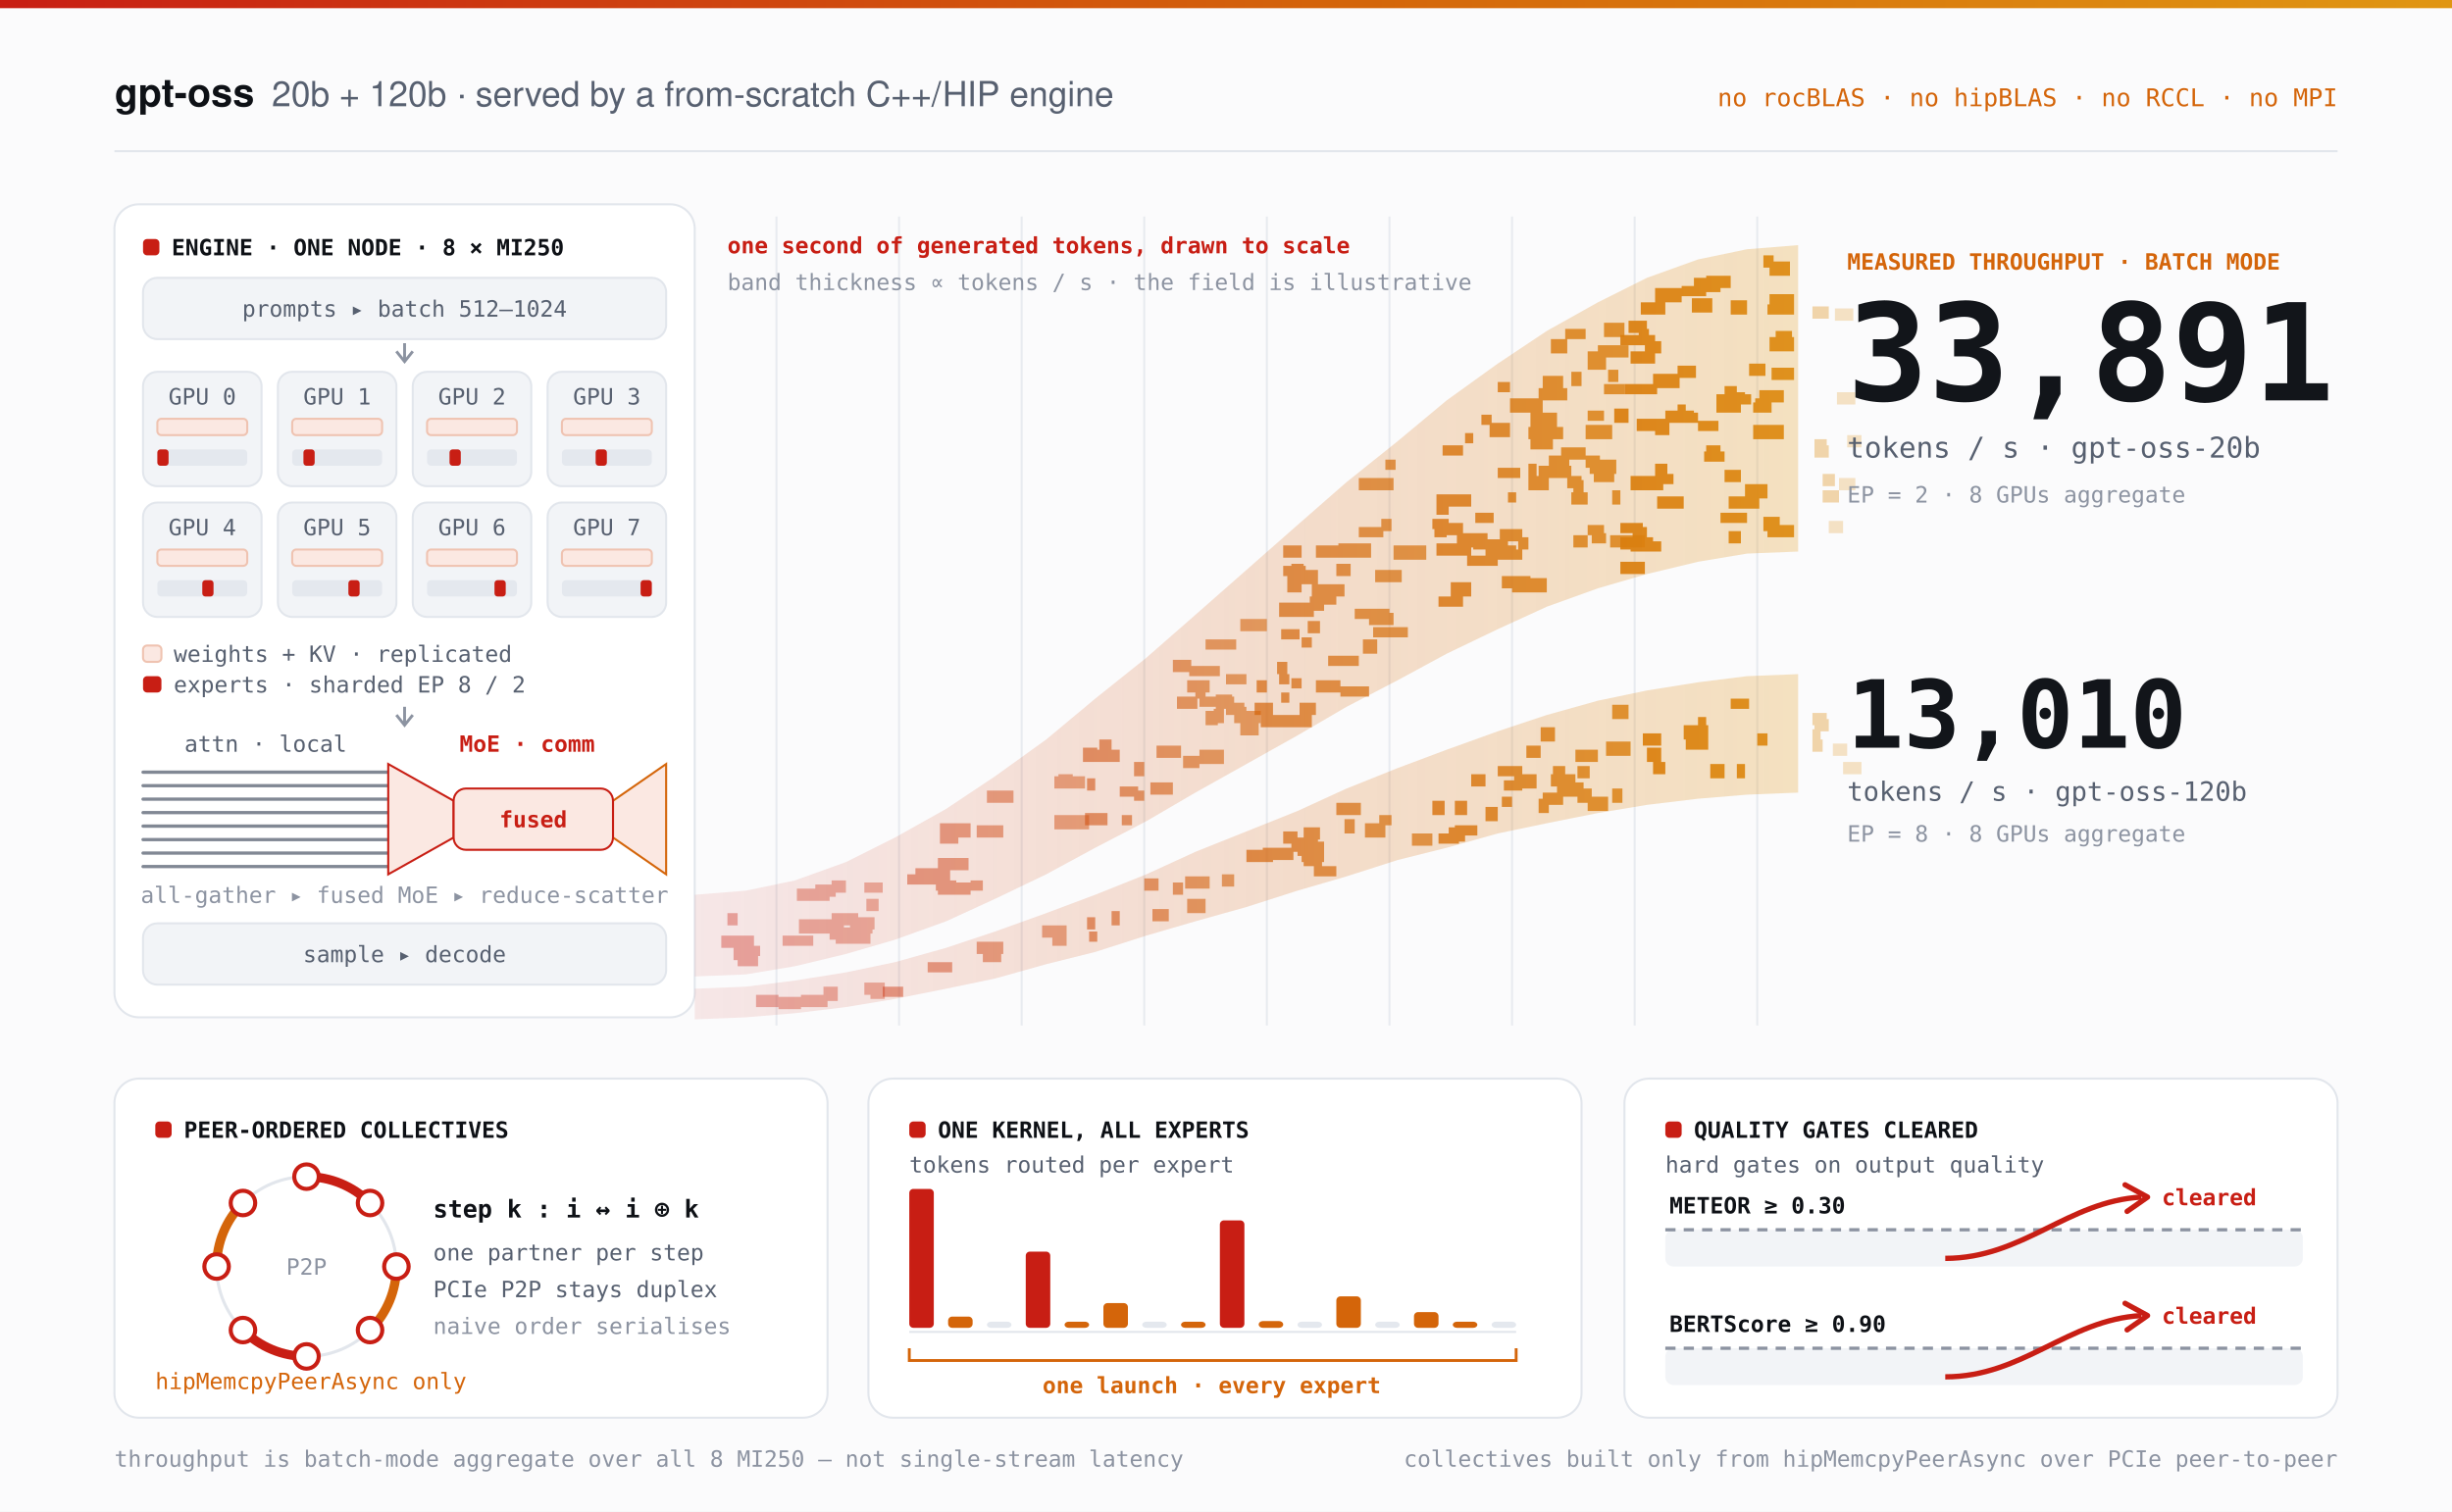
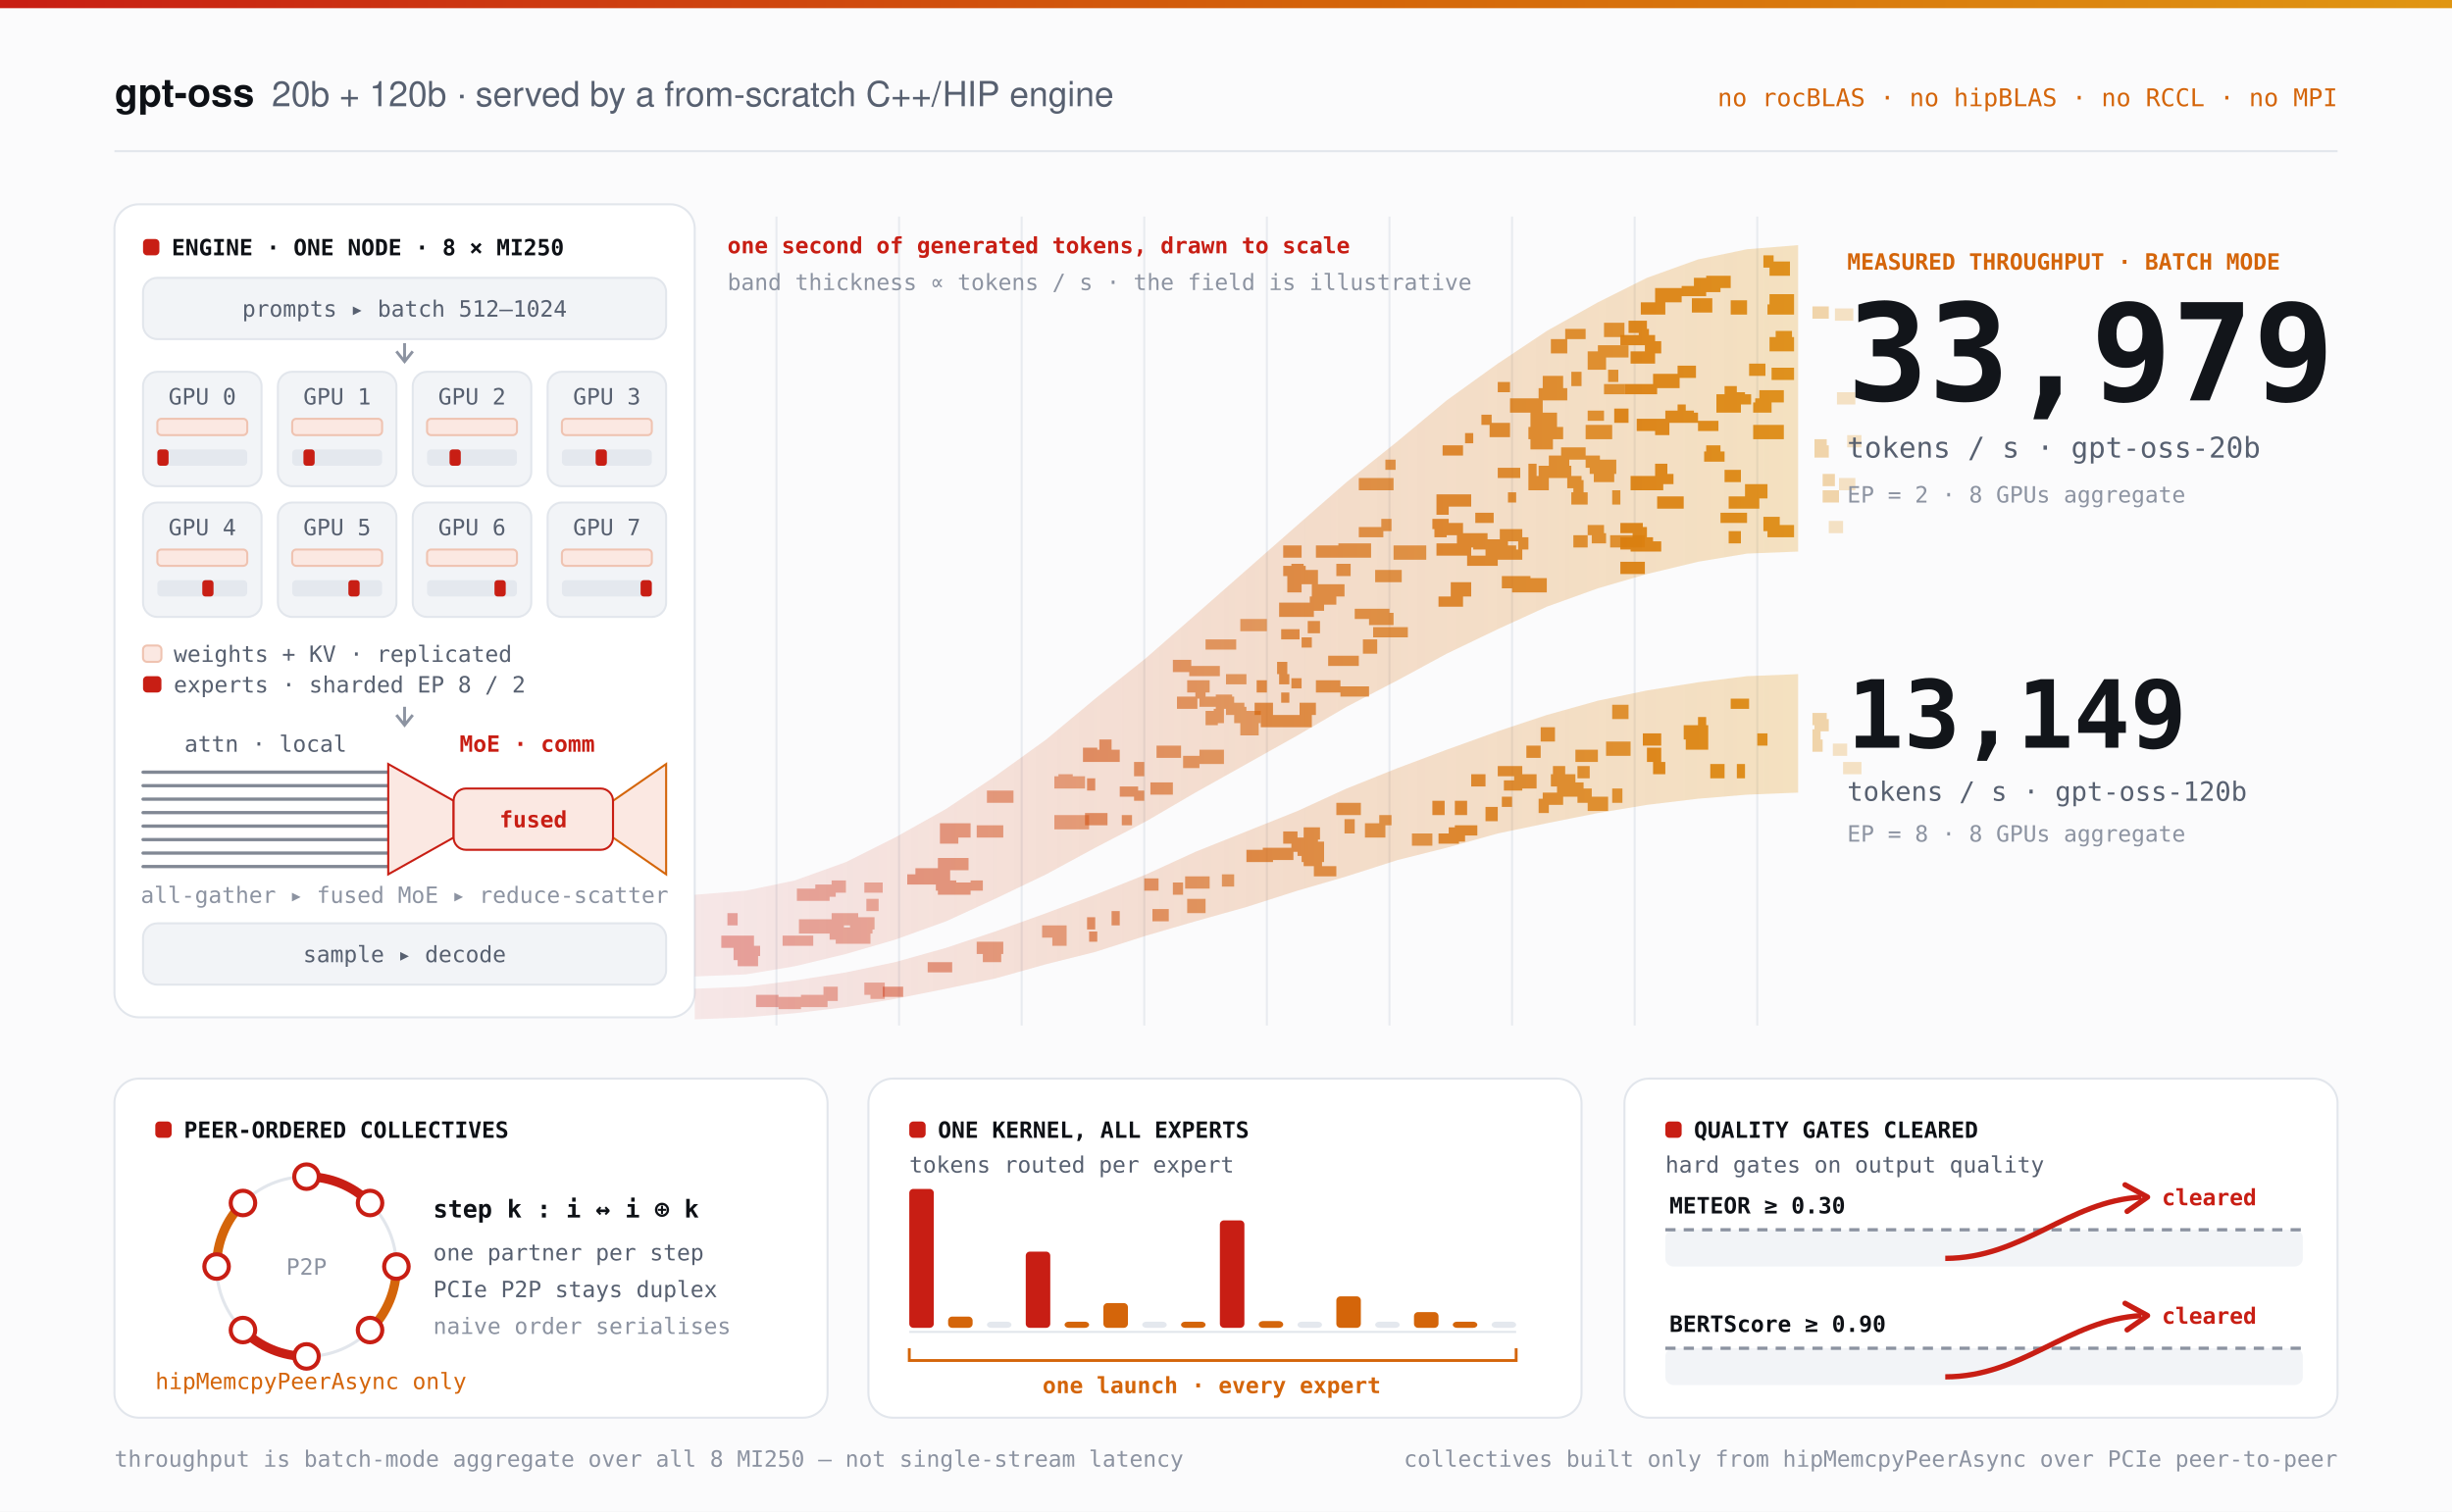
- <svg xmlns="http://www.w3.org/2000/svg" viewBox="0 0 1200 740" width="1200" height="740" role="img" aria-label="gpt-oss served on one node of eight AMD MI250 by a from-scratch C++/HIP engine: 33,891 tokens per second on the 20b model and 13,010 on the 120b model">
+ <svg xmlns="http://www.w3.org/2000/svg" viewBox="0 0 1200 740" width="1200" height="740" role="img" aria-label="gpt-oss served on one node of eight AMD MI250 by a from-scratch C++/HIP engine: 33,979 tokens per second on the 20b model and 13,149 on the 120b model">
  <defs>
    <linearGradient id="hfL" gradientUnits="userSpaceOnUse" x1="340" y1="0" x2="960" y2="0">
      <stop offset="0" stop-color="#C81E14" />
      <stop offset=".45" stop-color="#D4650A" />
      <stop offset="1" stop-color="#E09612" />
    </linearGradient>
    <linearGradient id="hbL" gradientUnits="userSpaceOnUse" x1="340" y1="0" x2="890" y2="0">
      <stop offset="0" stop-color="#C81E14" stop-opacity=".35" />
      <stop offset=".55" stop-color="#D4650A" stop-opacity=".8" />
      <stop offset="1" stop-color="#E09612" stop-opacity="1" />
    </linearGradient>
    <linearGradient id="htL" gradientUnits="userSpaceOnUse" x1="0" y1="0" x2="1200" y2="0">
      <stop offset="0" stop-color="#C81E14" />
      <stop offset=".55" stop-color="#D4650A" />
      <stop offset="1" stop-color="#E09612" />
    </linearGradient>
  </defs>
  <rect width="1200" height="740" fill="#FBFBFC" />
  <rect width="1200" height="4" fill="url(#htL)" />
  <g font-family="-apple-system, BlinkMacSystemFont, Segoe UI, Helvetica, Arial, sans-serif">
    <text x="56" y="52" font-size="19" fill="#0E1116" font-weight="700">gpt-oss</text>
    <text x="133" y="52" font-size="17" fill="#576070">20b + 120b  ·  served by a from-scratch C++/HIP engine</text>
  </g>
  <g font-family="ui-monospace, SFMono-Regular, Menlo, Consolas, monospace">
    <text x="1144" y="52" font-size="12" fill="#D4650A" text-anchor="end">no rocBLAS · no hipBLAS · no RCCL · no MPI</text>
  </g>
  <line x1="56" y1="74" x2="1144" y2="74" stroke="#E2E6EC" />
  <g stroke="#E8EBF0">
    <line x1="380" y1="106" x2="380" y2="502" />
    <line x1="440" y1="106" x2="440" y2="502" />
    <line x1="500" y1="106" x2="500" y2="502" />
    <line x1="560" y1="106" x2="560" y2="502" />
    <line x1="620" y1="106" x2="620" y2="502" />
    <line x1="680" y1="106" x2="680" y2="502" />
    <line x1="740" y1="106" x2="740" y2="502" />
    <line x1="800" y1="106" x2="800" y2="502" />
    <line x1="860" y1="106" x2="860" y2="502" />
  </g>
  <rect x="56" y="100" width="284" height="398" rx="12" fill="#FFFFFF" stroke="#E2E6EC" />
  <g font-family="ui-monospace, SFMono-Regular, Menlo, Consolas, monospace">
    <rect x="70" y="117" width="8" height="8" rx="2" fill="#C81E14" />
    <text x="84" y="125" font-size="11" fill="#0E1116" font-weight="700">ENGINE · ONE NODE · 8 × MI250</text>
    <rect x="70" y="136" width="256" height="30" rx="7" fill="#F2F4F7" stroke="#E2E6EC" />
    <text x="198" y="155" font-size="11" fill="#576070" text-anchor="middle">prompts ▸ batch 512–1024</text>
    <path d="M198 168L198 176M194 172L198 177L202 172" stroke="#8C93A1" stroke-width="1.4" fill="none" />
    <g fill="#F2F4F7" stroke="#E2E6EC">
      <rect x="70" y="182" width="58" height="56" rx="7" />
      <rect x="136" y="182" width="58" height="56" rx="7" />
      <rect x="202" y="182" width="58" height="56" rx="7" />
      <rect x="268" y="182" width="58" height="56" rx="7" />
      <rect x="70" y="246" width="58" height="56" rx="7" />
      <rect x="136" y="246" width="58" height="56" rx="7" />
      <rect x="202" y="246" width="58" height="56" rx="7" />
      <rect x="268" y="246" width="58" height="56" rx="7" />
    </g>
    <g fill="#FBE8E2" stroke="#EFC3B1">
      <rect x="77" y="205" width="44" height="8" rx="2" />
      <rect x="143" y="205" width="44" height="8" rx="2" />
      <rect x="209" y="205" width="44" height="8" rx="2" />
      <rect x="275" y="205" width="44" height="8" rx="2" />
      <rect x="77" y="269" width="44" height="8" rx="2" />
      <rect x="143" y="269" width="44" height="8" rx="2" />
      <rect x="209" y="269" width="44" height="8" rx="2" />
      <rect x="275" y="269" width="44" height="8" rx="2" />
    </g>
    <g fill="#E4E8EE">
      <rect x="77" y="220" width="44" height="8" rx="2" />
      <rect x="143" y="220" width="44" height="8" rx="2" />
      <rect x="209" y="220" width="44" height="8" rx="2" />
      <rect x="275" y="220" width="44" height="8" rx="2" />
      <rect x="77" y="284" width="44" height="8" rx="2" />
      <rect x="143" y="284" width="44" height="8" rx="2" />
      <rect x="209" y="284" width="44" height="8" rx="2" />
      <rect x="275" y="284" width="44" height="8" rx="2" />
    </g>
    <g fill="#C81E14">
      <rect x="77" y="220" width="5.5" height="8" rx="1.5" />
      <rect x="148.5" y="220" width="5.5" height="8" rx="1.5" />
      <rect x="220" y="220" width="5.5" height="8" rx="1.5" />
      <rect x="291.5" y="220" width="5.5" height="8" rx="1.5" />
      <rect x="99" y="284" width="5.5" height="8" rx="1.5" />
      <rect x="170.5" y="284" width="5.5" height="8" rx="1.5" />
      <rect x="242" y="284" width="5.5" height="8" rx="1.5" />
      <rect x="313.5" y="284" width="5.5" height="8" rx="1.5" />
    </g>
    <g fill="#576070" text-anchor="middle" font-size="11">
      <text x="99" y="198">GPU 0</text>
      <text x="165" y="198">GPU 1</text>
      <text x="231" y="198">GPU 2</text>
      <text x="297" y="198">GPU 3</text>
      <text x="99" y="262">GPU 4</text>
      <text x="165" y="262">GPU 5</text>
      <text x="231" y="262">GPU 6</text>
      <text x="297" y="262">GPU 7</text>
    </g>
    <rect x="70" y="316" width="9" height="8" rx="2" fill="#FBE8E2" stroke="#EFC3B1" />
    <text x="85" y="324" font-size="11" fill="#576070">weights + KV · replicated</text>
    <rect x="70" y="331" width="9" height="8" rx="2" fill="#C81E14" />
    <text x="85" y="339" font-size="11" fill="#576070">experts · sharded EP 8 / 2</text>
    <path d="M198 346L198 354M194 350L198 355L202 350" stroke="#8C93A1" stroke-width="1.4" fill="none" />
    <text x="130" y="368" font-size="11" fill="#576070" text-anchor="middle">attn · local</text>
    <text x="258" y="368" font-size="11" fill="#C81E14" text-anchor="middle" font-weight="700">MoE · comm</text>
    <g stroke="#576070" stroke-width="1.6" stroke-linecap="round" opacity=".75">
      <line x1="70" y1="378" x2="190" y2="378" />
      <line x1="70" y1="384.6" x2="190" y2="384.6" />
      <line x1="70" y1="391.2" x2="190" y2="391.2" />
      <line x1="70" y1="397.8" x2="190" y2="397.8" />
      <line x1="70" y1="404.4" x2="190" y2="404.4" />
      <line x1="70" y1="411" x2="190" y2="411" />
      <line x1="70" y1="417.6" x2="190" y2="417.6" />
      <line x1="70" y1="424.2" x2="190" y2="424.2" />
    </g>
    <path d="M190 374L222 392L222 410L190 428Z" fill="#FBE8E2" stroke="#C81E14" />
    <path d="M300 392L326 374L326 428L300 410Z" fill="#FBE8E2" stroke="#D4650A" />
    <rect x="222" y="386" width="78" height="30" rx="6" fill="#FBE8E2" stroke="#C81E14" />
    <text x="261" y="405" font-size="11" fill="#C81E14" text-anchor="middle" font-weight="700">fused</text>
    <text x="198" y="442" font-size="11" fill="#8C93A1" text-anchor="middle">all-gather ▸ fused MoE ▸ reduce-scatter</text>
    <rect x="70" y="452" width="256" height="30" rx="7" fill="#F2F4F7" stroke="#E2E6EC" />
    <text x="198" y="471" font-size="11" fill="#576070" text-anchor="middle">sample ▸ decode</text>
  </g>
  <path d="M340 438L365 436L389 431L414 422L438 410L463 396L487 380L512 362L536 342L561 322L585 301L610 279L635 257L659 236L684 216L708 196L733 178L757 162L782 148L806 136L831 127L855 122L880 120L880 270L855 271L831 275L806 281L782 288L757 297L733 308L708 320L684 333L659 346L635 360L610 374L585 388L561 402L536 415L512 428L487 440L463 451L438 460L414 467L389 473L365 477L340 478Z" fill="url(#hbL)" opacity=".26" />
  <path d="M340 484L365 483L389 480L414 476L438 471L463 464L487 456L512 447L536 438L561 428L585 417L610 407L635 397L659 386L684 376L708 367L733 358L757 350L782 343L806 338L831 334L855 331L880 330L880 388L855 389L831 391L806 394L782 398L757 403L733 408L708 415L684 421L659 429L635 436L610 444L585 451L561 458L536 466L512 472L487 479L463 484L438 489L414 493L389 496L365 498L340 499Z" fill="url(#hbL)" opacity=".26" />
  <path fill="url(#hfL)" opacity=".36" d="M401 450h12v6h-12ZM383 458h15v5h-15ZM361 467h10v6h-10ZM365 463h7v5h-7ZM417 450h7v6h-7ZM390 435h15v5h-15ZM353 458h16v6h-16ZM407 431h7v6h-7ZM406 454h14v6h-14ZM391 450h17v7h-17ZM423 432h9v5h-9ZM359 463h6v7h-6ZM390 435h16v6h-16ZM399 433h10v6h-10ZM416 449h12v6h-12ZM407 447h13v6h-13ZM356 447h5v6h-5ZM424 440h6v6h-6ZM409 456h17v6h-17ZM422 450h5v7h-5Z" />
  <path fill="url(#hfL)" opacity=".47" d="M518 379h7v6h-7ZM483 387h13v6h-13ZM516 380h15v6h-15ZM458 431h10v5h-10ZM444 428h16v5h-16ZM459 432h16v6h-16ZM516 399h17v7h-17ZM460 407h9v6h-9ZM475 431h6v5h-6ZM460 403h15v7h-15ZM448 425h17v7h-17ZM478 404h13v6h-13ZM459 420h15v6h-15Z" />
  <path fill="url(#hfL)" opacity=".58" d="M595 340h8v7h-8ZM590 313h15v5h-15ZM607 353h9v7h-9ZM581 333h11v6h-11ZM585 337h5v5h-5ZM531 398h11v6h-11ZM555 387h5v5h-5ZM579 370h8v6h-8ZM590 348h6v7h-6ZM532 381h4v6h-4ZM582 326h15v5h-15ZM594 347h5v7h-5ZM606 346h4v6h-4ZM530 366h7v7h-7ZM604 348h13v6h-13ZM600 344h9v6h-9ZM555 373h5v7h-5ZM563 383h11v6h-11ZM607 303h13v6h-13ZM574 323h9v6h-9ZM600 330h10v5h-10ZM566 365h12v6h-12ZM538 362h6v7h-6ZM549 399h5v5h-5ZM548 385h9v5h-9ZM587 341h17v5h-17ZM587 367h12v7h-12ZM576 341h10v6h-10ZM531 367h17v6h-17Z" />
  <path fill="url(#hfL)" opacity=".7" d="M642 290h12v6h-12ZM632 332h5v5h-5ZM654 276h7v6h-7ZM641 292h7v7h-7ZM644 333h12v6h-12ZM627 339h4v5h-4ZM667 313h7v7h-7ZM632 276h6v5h-6ZM678 225h5v5h-5ZM630 279h15v7h-15ZM665 258h12v5h-12ZM615 333h5v6h-5ZM627 350h15v6h-15ZM650 321h15v5h-15ZM614 344h9v6h-9ZM627 308h9v5h-9ZM636 344h8v6h-8ZM656 336h14v5h-14ZM670 300h12v6h-12ZM640 304h6v6h-6ZM673 279h13v6h-13ZM617 350h10v6h-10ZM682 267h16v7h-16ZM625 324h5v6h-5ZM644 267h13v6h-13ZM676 254h5v6h-5ZM628 267h9v6h-9ZM630 283h7v7h-7ZM626 330h5v5h-5ZM626 295h17v7h-17ZM642 286h16v6h-16ZM637 312h5v5h-5ZM665 234h17v6h-17ZM672 307h17v5h-17ZM628 277h11v5h-11ZM655 266h16v7h-16ZM663 298h17v5h-17Z" />
  <path fill="url(#hfL)" opacity=".81" d="M779 261h7v5h-7ZM787 181h5v6h-5ZM789 240h4v7h-4ZM702 257h6v6h-6ZM718 272h15v5h-15ZM785 188h10v5h-10ZM721 264h17v5h-17ZM753 190h14v6h-14ZM727 267h15v5h-15ZM732 269h13v5h-13ZM706 218h10v5h-10ZM748 227h4v6h-4ZM729 207h10v7h-10ZM725 203h5v5h-5ZM703 246h6v6h-6ZM740 283h17v7h-17ZM766 161h10v5h-10ZM777 174h9v7h-9ZM701 254h8v5h-8ZM722 251h9v5h-9ZM713 261h15v7h-15ZM770 235h5v6h-5ZM777 201h8v5h-8ZM733 229h11v5h-11ZM734 259h11v6h-11ZM764 219h12v6h-12ZM738 241h4v5h-4ZM767 233h7v6h-7ZM769 241h8v6h-8ZM749 202h13v7h-13ZM748 209h17v6h-17ZM785 158h10v7h-10ZM784 169h13v6h-13ZM782 169h7v6h-7ZM707 256h9v6h-9ZM758 223h10v6h-10ZM717 212h4v5h-4ZM735 282h14v6h-14ZM739 195h16v7h-16ZM703 242h17v6h-17ZM704 292h12v5h-12ZM749 214h11v6h-11ZM776 223h7v6h-7ZM788 262h17v6h-17ZM753 228h16v6h-16ZM759 166h8v7h-8ZM710 285h10v7h-10ZM780 230h10v6h-10ZM778 225h13v7h-13ZM777 172h6v6h-6ZM777 257h8v5h-8ZM776 208h13v7h-13ZM770 262h7v6h-7ZM769 182h5v7h-5ZM743 263h5v6h-5ZM755 184h10v7h-10ZM733 187h6v5h-6ZM748 233h10v7h-10ZM703 266h17v6h-17Z" />
  <path fill="url(#hfL)" opacity=".92" d="M823 140h12v5h-12ZM798 233h16v7h-16ZM867 180h11v6h-11ZM844 189h6v5h-6ZM858 208h15v7h-15ZM865 257h13v6h-13ZM810 232h9v5h-9ZM793 263h16v6h-16ZM844 230h8v6h-8ZM846 243h15v6h-15ZM811 243h13v6h-13ZM797 157h9v6h-9ZM831 206h10v5h-10ZM859 195h8v7h-8ZM872 144h4v6h-4ZM803 148h12v6h-12ZM815 201h14v6h-14ZM793 164h17v5h-17ZM829 136h13v7h-13ZM840 193h17v5h-17ZM846 260h6v6h-6ZM866 144h12v6h-12ZM866 128h10v7h-10ZM793 256h11v5h-11ZM810 208h7v5h-7ZM861 191h12v6h-12ZM822 202h9v5h-9ZM821 198h4v7h-4ZM805 167h8v6h-8ZM834 221h10v5h-10ZM863 253h8v7h-8ZM790 200h7v7h-7ZM858 197h4v5h-4ZM842 251h13v5h-13ZM840 195h12v7h-12ZM799 258h7v6h-7ZM801 205h16v6h-16ZM798 265h15v5h-15ZM866 165h12v7h-12ZM793 275h12v6h-12ZM835 135h12v6h-12ZM846 192h8v6h-8ZM802 161h5v5h-5ZM863 125h5v6h-5ZM828 146h10v7h-10ZM821 179h9v6h-9ZM798 172h12v6h-12ZM810 227h6v6h-6ZM835 218h7v7h-7ZM847 147h8v7h-8ZM856 178h8v6h-8ZM854 237h11v7h-11ZM795 188h16v5h-16ZM809 183h13v7h-13ZM810 141h13v7h-13ZM865 149h13v5h-13ZM869 162h8v6h-8Z" />
  <path fill="url(#hfL)" opacity=".36" d="M370 487h11v6h-11ZM403 483h7v7h-7ZM423 481h10v6h-10ZM426 484h7v5h-7ZM381 488h8v6h-8ZM392 487h13v6h-13ZM384 488h8v6h-8Z" />
  <path fill="url(#hfL)" opacity=".47" d="M481 464h9v7h-9ZM478 461h13v6h-13ZM454 471h12v5h-12ZM515 457h7v6h-7ZM510 453h12v6h-12ZM432 483h10v5h-10Z" />
  <path fill="url(#hfL)" opacity=".58" d="M574 432h5v6h-5ZM581 440h9v7h-9ZM532 449h4v6h-4ZM544 446h4v7h-4ZM564 445h8v6h-8ZM580 429h12v6h-12ZM560 430h7v6h-7ZM533 456h4v5h-4ZM598 428h6v6h-6Z" />
  <path fill="url(#hfL)" opacity=".7" d="M610 416h13v6h-13ZM638 417h9v7h-9ZM628 407h7v6h-7ZM637 416h11v6h-11ZM622 415h11v6h-11ZM668 403h10v7h-10ZM691 408h10v6h-10ZM658 401h5v7h-5ZM675 399h6v5h-6ZM632 410h13v7h-13ZM643 424h11v5h-11ZM635 412h13v7h-13ZM638 405h8v6h-8ZM618 415h11v5h-11ZM654 393h12v6h-12Z" />
  <path fill="url(#hfL)" opacity=".81" d="M735 390h5v5h-5ZM741 379h11v7h-11ZM759 379h12v6h-12ZM771 367h11v6h-11ZM789 345h8v7h-8ZM786 363h12v7h-12ZM736 382h9v5h-9ZM753 391h5v7h-5ZM712 392h6v7h-6ZM789 386h5v7h-5ZM754 356h7v7h-7ZM709 405h8v7h-8ZM704 408h10v5h-10ZM760 375h6v6h-6ZM772 375h6v6h-6ZM777 390h10v7h-10ZM772 386h7v7h-7ZM720 379h7v6h-7ZM701 392h6v7h-6ZM727 395h6v7h-6ZM712 404h11v5h-11ZM762 383h13v7h-13ZM755 388h10v6h-10ZM747 365h7v6h-7ZM733 375h12v5h-12Z" />
  <path fill="url(#hfL)" opacity=".92" d="M825 362h11v5h-11ZM850 374h4v7h-4ZM837 374h7v7h-7ZM860 359h5v6h-5ZM809 373h6v6h-6ZM831 351h4v6h-4ZM824 355h12v7h-12ZM804 359h9v6h-9ZM847 342h9v5h-9ZM806 366h7v7h-7Z" />
  <path fill="url(#hfL)" opacity=".24" d="M895 255h7v6h-7ZM897 364h7v6h-7ZM899 192h9v6h-9ZM904 213h7v6h-7ZM898 151h9v6h-9ZM900 234h8v6h-8ZM902 373h9v6h-9Z" />
  <path fill="url(#hfL)" opacity=".35" d="M888 352h7v6h-7ZM887 150h8v6h-8ZM892 232h6v6h-6ZM892 240h8v6h-8ZM887 362h5v6h-5ZM887 357h4v6h-4ZM888 218h7v6h-7ZM887 349h7v6h-7ZM888 215h6v6h-6Z" />
  <g font-family="ui-monospace, SFMono-Regular, Menlo, Consolas, monospace">
    <text x="356" y="124" font-size="11" fill="#C81E14" font-weight="700">one second of generated tokens, drawn to scale</text>
    <text x="356" y="142" font-size="11" fill="#8C93A1">band thickness ∝ tokens / s · the field is illustrative</text>
    <text x="904" y="132" font-size="11" fill="#D4650A" font-weight="700">MEASURED THROUGHPUT · BATCH MODE</text>
-     <text x="904" y="196" font-size="66" fill="#12151A" font-weight="700">33,891</text>
+     <text x="904" y="196" font-size="66" fill="#12151A" font-weight="700">33,979</text>
    <text x="904" y="224" font-size="14" fill="#576070">tokens / s  ·  gpt-oss-20b</text>
    <text x="904" y="246" font-size="11" fill="#8C93A1">EP = 2 · 8 GPUs aggregate</text>
-     <text x="904" y="366" font-size="46" fill="#12151A" font-weight="700">13,010</text>
+     <text x="904" y="366" font-size="46" fill="#12151A" font-weight="700">13,149</text>
    <text x="904" y="392" font-size="13" fill="#576070">tokens / s  ·  gpt-oss-120b</text>
    <text x="904" y="412" font-size="11" fill="#8C93A1">EP = 8 · 8 GPUs aggregate</text>
  </g>
  <rect x="56" y="528" width="349" height="166" rx="12" fill="#FFFFFF" stroke="#E2E6EC" />
  <rect x="425" y="528" width="349" height="166" rx="12" fill="#FFFFFF" stroke="#E2E6EC" />
  <rect x="795" y="528" width="349" height="166" rx="12" fill="#FFFFFF" stroke="#E2E6EC" />
  <g font-family="ui-monospace, SFMono-Regular, Menlo, Consolas, monospace">
    <rect x="76" y="549" width="8" height="8" rx="2" fill="#C81E14" />
    <text x="90" y="557" font-size="11" fill="#0E1116" font-weight="700">PEER-ORDERED COLLECTIVES</text>
    <rect x="445" y="549" width="8" height="8" rx="2" fill="#C81E14" />
    <text x="459" y="557" font-size="11" fill="#0E1116" font-weight="700">ONE KERNEL, ALL EXPERTS</text>
    <rect x="815" y="549" width="8" height="8" rx="2" fill="#C81E14" />
    <text x="829" y="557" font-size="11" fill="#0E1116" font-weight="700">QUALITY GATES CLEARED</text>
    <circle cx="150" cy="620" r="44" fill="none" stroke="#E2E6EC" stroke-width="1.5" />
    <path d="M150 576A44 44 0 0 1 181.1 588.9" fill="none" stroke="#C81E14" stroke-width="4.5" stroke-linecap="round" />
    <path d="M194 620A44 44 0 0 1 181.1 651.1" fill="none" stroke="#D4650A" stroke-width="4.5" stroke-linecap="round" />
    <path d="M150 664A44 44 0 0 1 118.9 651.1" fill="none" stroke="#C81E14" stroke-width="4.5" stroke-linecap="round" />
    <path d="M106 620A44 44 0 0 1 118.9 588.9" fill="none" stroke="#D4650A" stroke-width="4.5" stroke-linecap="round" />
    <g fill="#FFFFFF" stroke="#C81E14" stroke-width="2">
      <circle cx="150" cy="576" r="6" />
      <circle cx="181.1" cy="588.9" r="6" />
      <circle cx="194" cy="620" r="6" />
      <circle cx="181.1" cy="651.1" r="6" />
      <circle cx="150" cy="664" r="6" />
      <circle cx="118.9" cy="651.1" r="6" />
      <circle cx="106" cy="620" r="6" />
      <circle cx="118.9" cy="588.9" r="6" />
    </g>
    <text x="150" y="624" font-size="11" fill="#8C93A1" text-anchor="middle">P2P</text>
    <text x="212" y="596" font-size="12" fill="#0E1116" font-weight="700">step k :  i ↔ i ⊕ k</text>
    <text x="212" y="617" font-size="11" fill="#576070">one partner per step</text>
    <text x="212" y="635" font-size="11" fill="#576070">PCIe P2P stays duplex</text>
    <text x="212" y="653" font-size="11" fill="#8C93A1">naive order serialises</text>
    <text x="76" y="680" font-size="11" fill="#D4650A">hipMemcpyPeerAsync only</text>
    <text x="445" y="574" font-size="11" fill="#576070">tokens routed per expert</text>
    <rect x="445" y="582" width="12" height="68" rx="2" fill="#C81E14" />
    <rect x="464" y="644.5" width="12" height="5.5" rx="2" fill="#D4650A" />
    <rect x="483" y="647" width="12" height="3" rx="2" fill="#E4E8EE" />
    <rect x="502" y="612.7" width="12" height="37.3" rx="2" fill="#C81E14" />
    <rect x="521" y="647" width="12" height="3" rx="2" fill="#D4650A" />
    <rect x="540" y="637.9" width="12" height="12.1" rx="2" fill="#D4650A" />
    <rect x="559" y="647" width="12" height="3" rx="2" fill="#E4E8EE" />
    <rect x="578" y="647" width="12" height="3" rx="2" fill="#D4650A" />
    <rect x="597" y="597.4" width="12" height="52.6" rx="2" fill="#C81E14" />
    <rect x="616" y="646.7" width="12" height="3.3" rx="2" fill="#D4650A" />
    <rect x="635" y="647" width="12" height="3" rx="2" fill="#E4E8EE" />
    <rect x="654" y="634.6" width="12" height="15.4" rx="2" fill="#D4650A" />
    <rect x="673" y="647" width="12" height="3" rx="2" fill="#E4E8EE" />
    <rect x="692" y="642.3" width="12" height="7.7" rx="2" fill="#D4650A" />
    <rect x="711" y="647" width="12" height="3" rx="2" fill="#D4650A" />
    <rect x="730" y="647" width="12" height="3" rx="2" fill="#E4E8EE" />
    <line x1="445" y1="652" x2="742" y2="652" stroke="#E2E6EC" />
    <path d="M445 660L445 666L742 666L742 660" fill="none" stroke="#D4650A" stroke-width="1.4" />
    <text x="593" y="682" font-size="11" fill="#D4650A" text-anchor="middle" font-weight="700">one launch · every expert</text>
    <text x="815" y="574" font-size="11" fill="#576070">hard gates on output quality</text>
    <rect x="815" y="602" width="312" height="18" rx="4" fill="#F2F4F7" />
    <line x1="815" y1="602" x2="1127" y2="602" stroke="#8C93A1" stroke-width="1.6" stroke-dasharray="5 4" />
    <text x="817" y="594" font-size="11" fill="#0E1116" font-weight="700">METEOR ≥ 0.30</text>
    <path d="M952 616C990 616 1012 588 1048 586" fill="none" stroke="#C81E14" stroke-width="2.6" />
    <path d="M1040 580L1051 586L1041 593" fill="none" stroke="#C81E14" stroke-width="2.6" stroke-linecap="round" stroke-linejoin="round" />
    <text x="1058" y="590" font-size="11" fill="#C81E14" font-weight="700">cleared</text>
    <rect x="815" y="660" width="312" height="18" rx="4" fill="#F2F4F7" />
    <line x1="815" y1="660" x2="1127" y2="660" stroke="#8C93A1" stroke-width="1.6" stroke-dasharray="5 4" />
    <text x="817" y="652" font-size="11" fill="#0E1116" font-weight="700">BERTScore ≥ 0.90</text>
    <path d="M952 674C990 674 1012 646 1048 644" fill="none" stroke="#C81E14" stroke-width="2.6" />
    <path d="M1040 638L1051 644L1041 651" fill="none" stroke="#C81E14" stroke-width="2.6" stroke-linecap="round" stroke-linejoin="round" />
    <text x="1058" y="648" font-size="11" fill="#C81E14" font-weight="700">cleared</text>
  </g>
  <g font-family="ui-monospace, SFMono-Regular, Menlo, Consolas, monospace" fill="#8C93A1" font-size="11">
    <text x="56" y="718">throughput is batch-mode aggregate over all 8 MI250 — not single-stream latency</text>
    <text x="1144" y="718" text-anchor="end">collectives built only from hipMemcpyPeerAsync over PCIe peer-to-peer</text>
  </g>
</svg>
